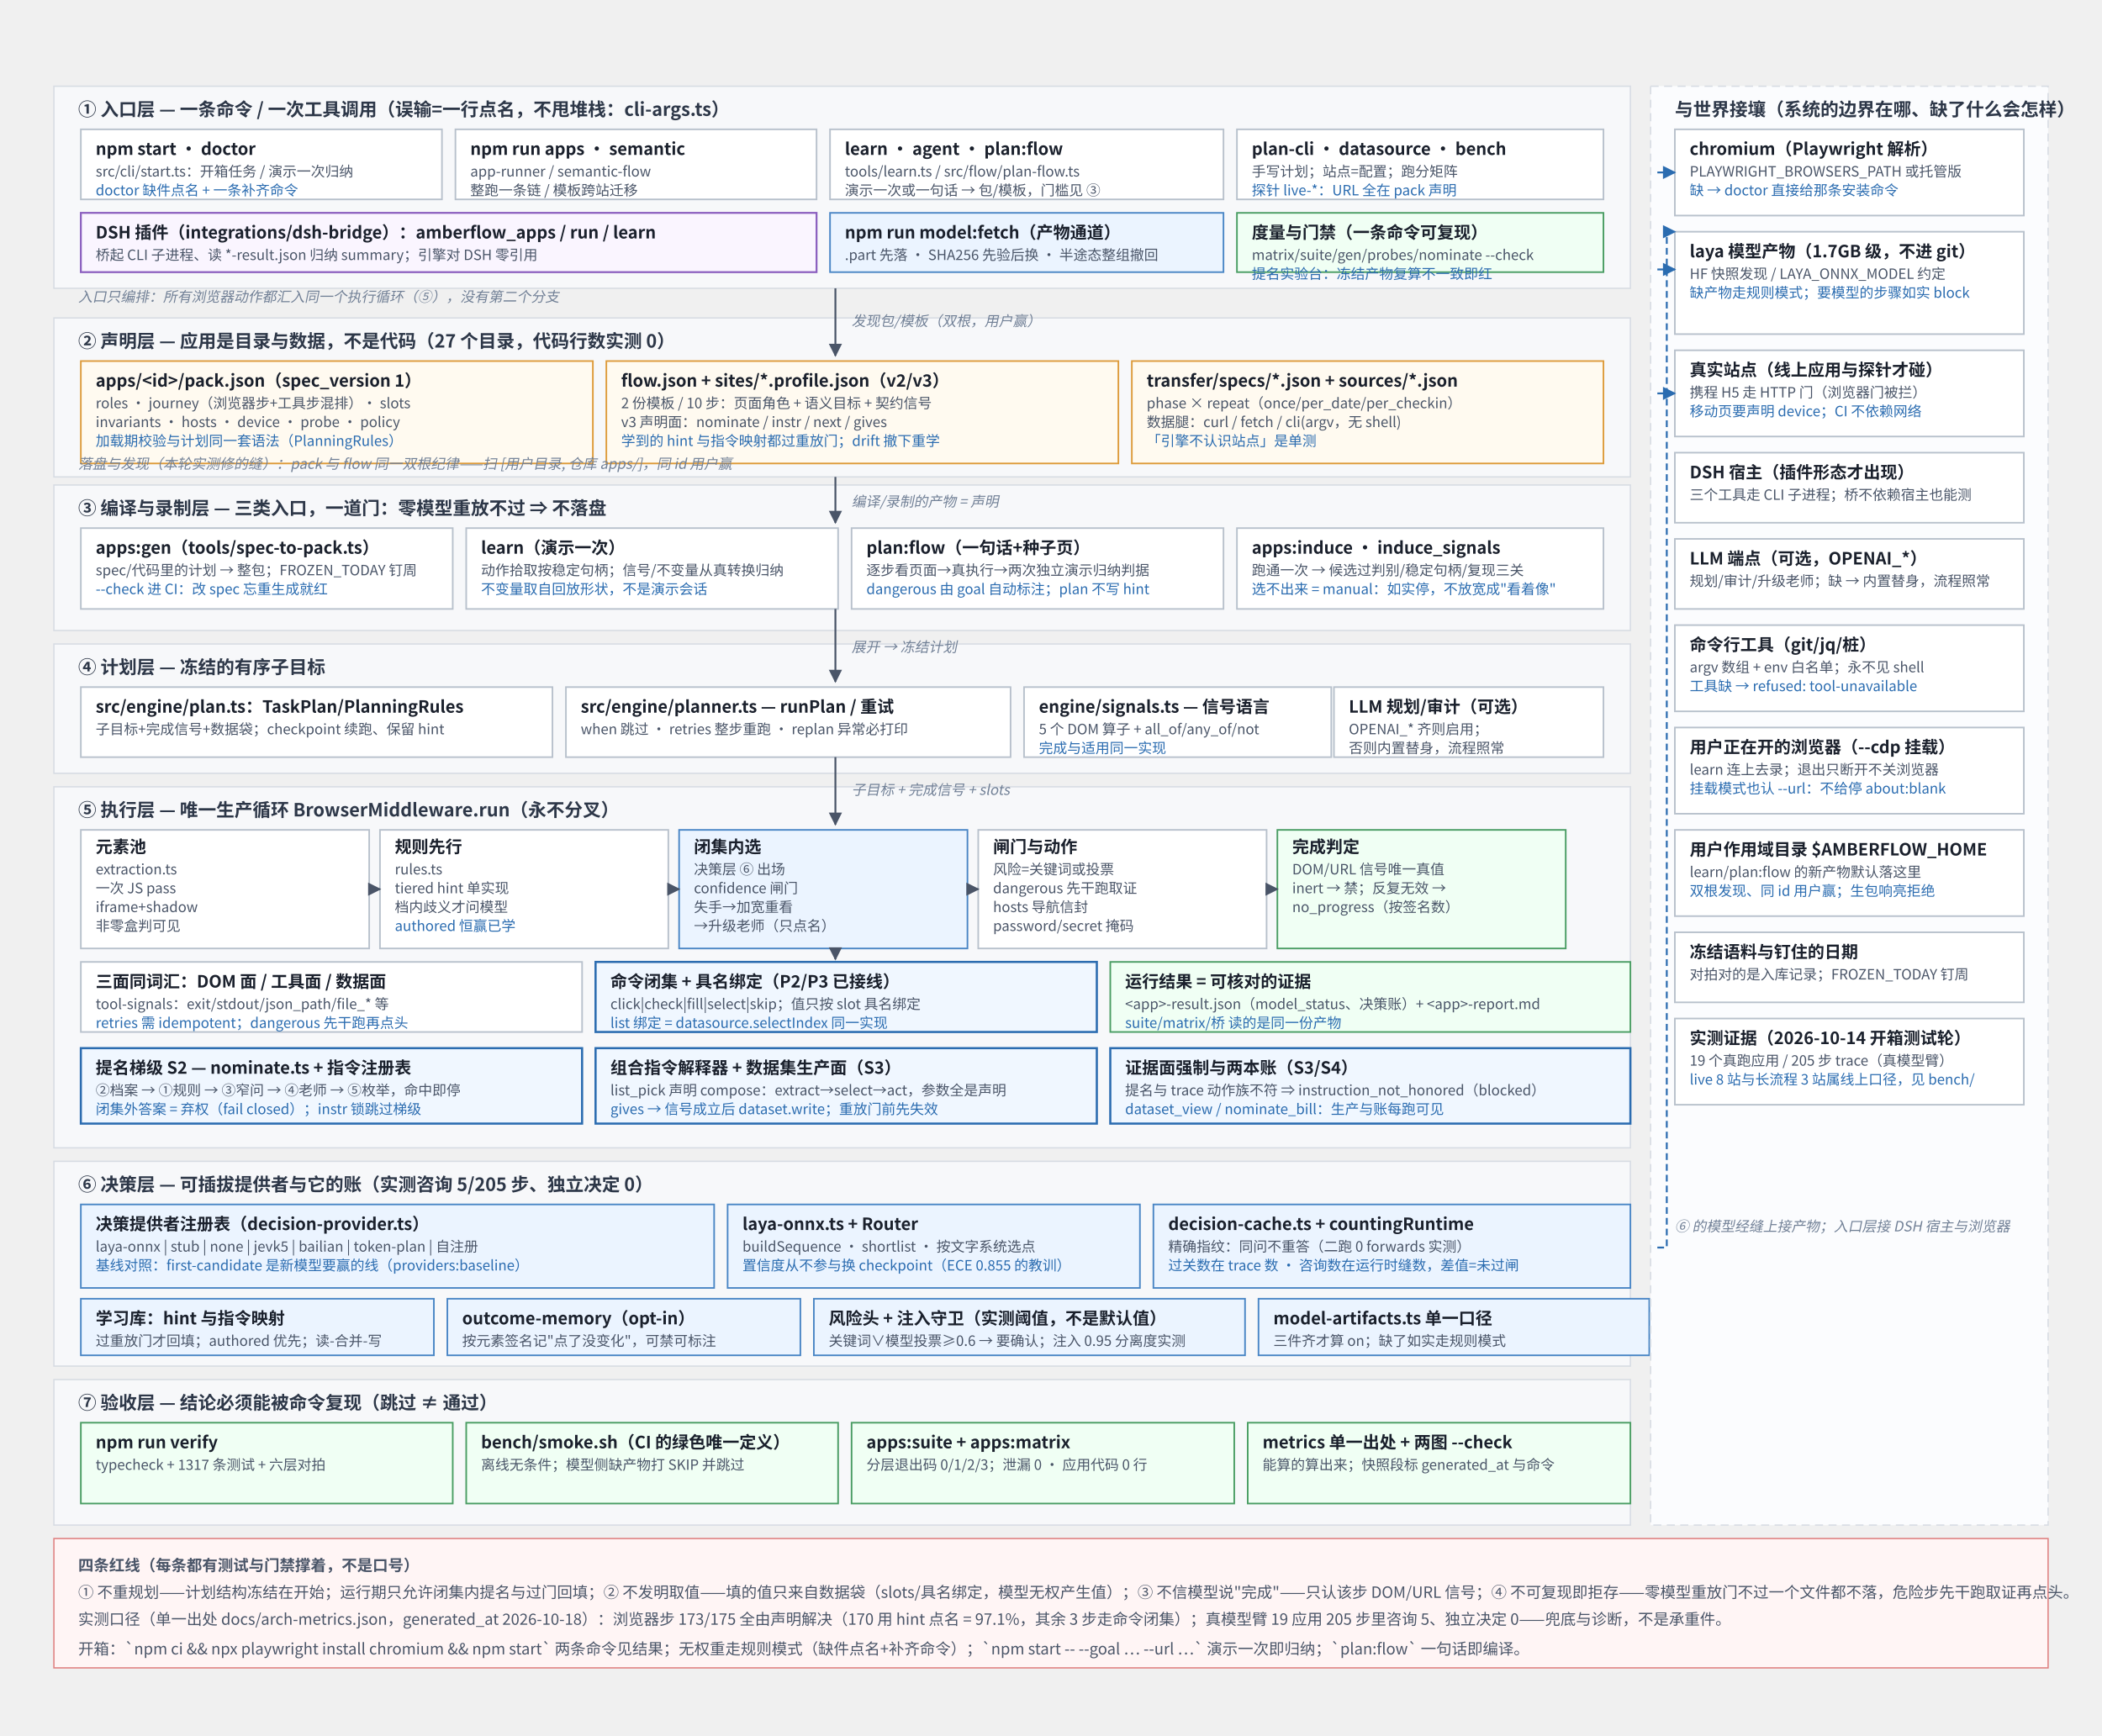
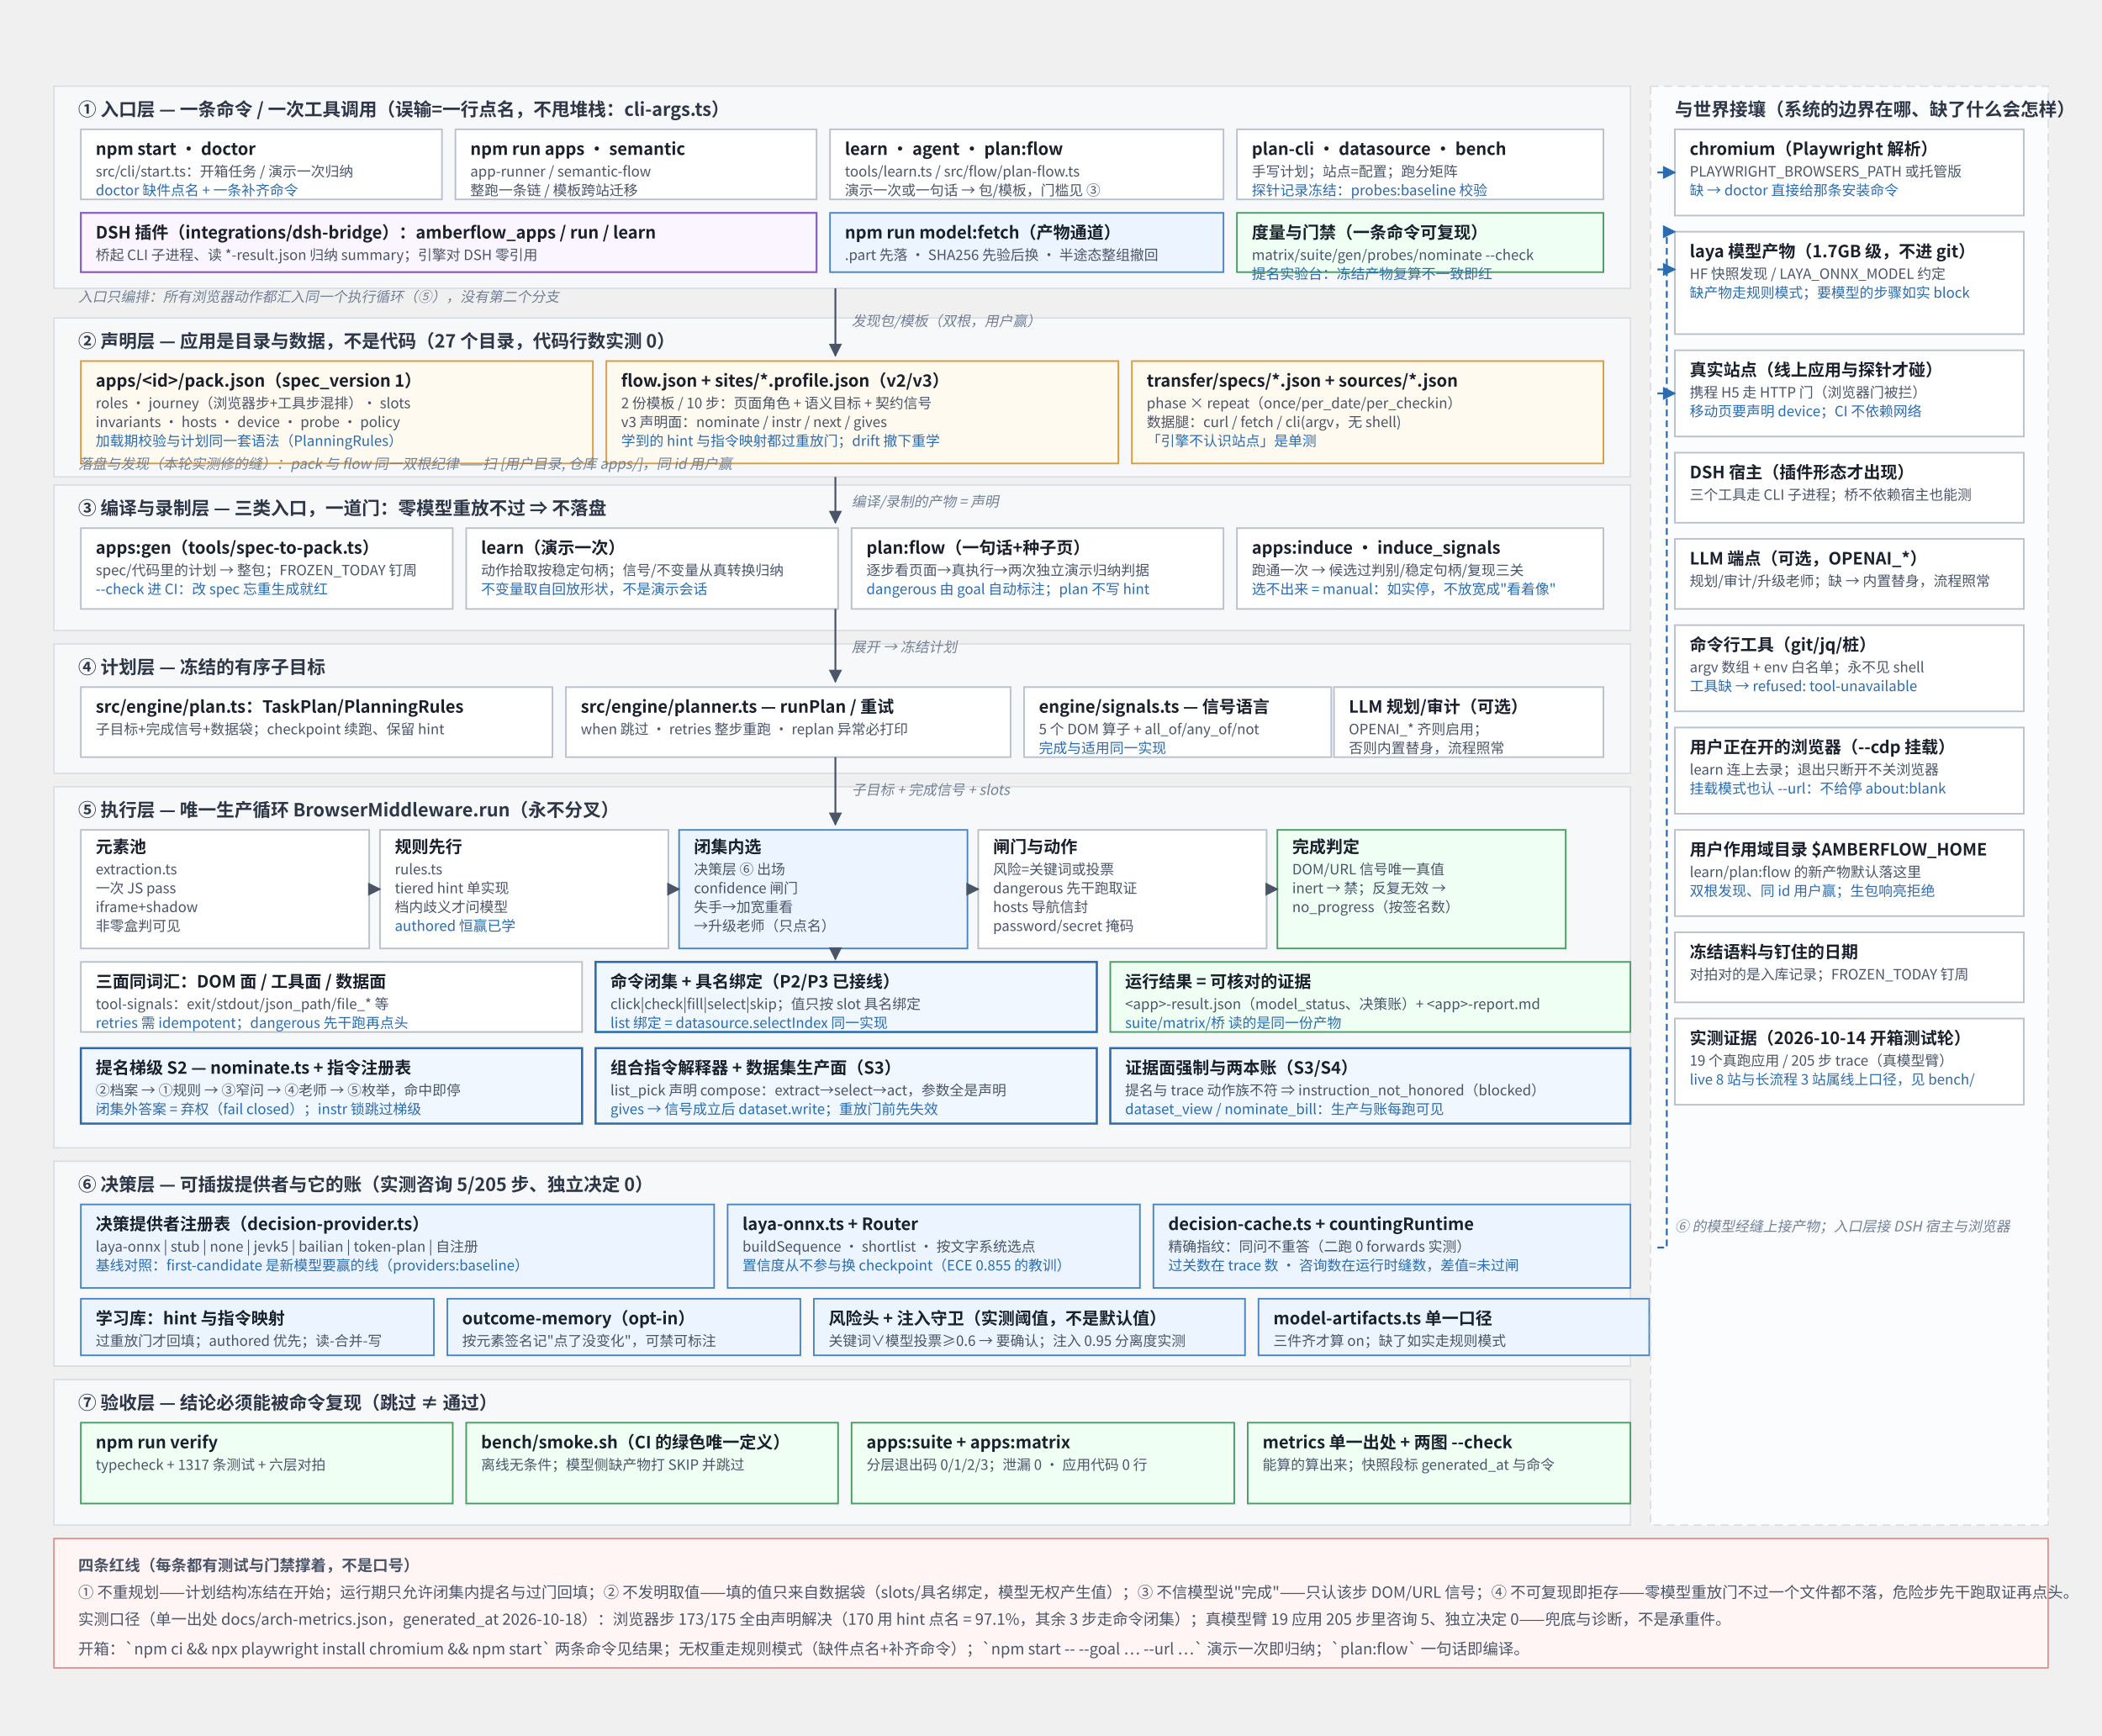
<svg xmlns="http://www.w3.org/2000/svg" width="1560" height="1288" viewBox="0 0 1560 1288" font-family="'PingFang SC','Microsoft YaHei','Noto Sans CJK SC','Source Han Sans CN','Helvetica Neue',Arial,sans-serif">
  <defs>
    <marker id="arr" viewBox="0 0 10 10" refX="9" refY="5" markerWidth="7" markerHeight="7" orient="auto-start-reverse">
      <path d="M0,0 L10,5 L0,10 z" fill="#4a5568" />
    </marker>
    <marker id="arrB" viewBox="0 0 10 10" refX="9" refY="5" markerWidth="7" markerHeight="7" orient="auto-start-reverse">
      <path d="M0,0 L10,5 L0,10 z" fill="#2b6cb0" />
    </marker>
    <style>
.band{fill:#f7f8fa;stroke:#d7dce3;stroke-width:1}
.side{fill:#fbfcfe;stroke-dasharray:6 4}
.red{fill:#fff5f5;stroke:#e08383}
.lay{fill:#2d3748;font-size:13.5px;font-weight:700}
.bx{fill:#fff;stroke:#b8c1cc;stroke-width:1.2}
.bxd{fill:#fffaf0;stroke:#dd9b3b;stroke-width:1.2}
.bxm{fill:#ebf4ff;stroke:#4a86c5;stroke-width:1.2}
.bxe{fill:#f0fff4;stroke:#4a9d63;stroke-width:1.2}
.bxp{fill:#faf5ff;stroke:#8b5fbf;stroke-width:1.4}
.bxnew{fill:#f0f7ff;stroke:#2b6cb0;stroke-width:1.6}
.t{fill:#1a202c;font-size:12.5px;font-weight:600}
.s{fill:#4a5568;font-size:10.5px}
.sm{fill:#2b6cb0;font-size:10.5px}
.ln{stroke:#4a5568;stroke-width:1.4;fill:none}
.lnb{stroke:#2b6cb0;stroke-width:1.4;fill:none;stroke-dasharray:5 3}
.lbl{fill:#718096;font-size:10.5px;font-style:italic}
.foot{fill:#4a5568;font-size:11.5px}
</style>
  </defs>
  <rect x="40" y="64" width="1170" height="150" class="band" />
  <text x="58" y="86" class="lay">① 入口层 — 一条命令 / 一次工具调用（误输=一行点名，不甩堆栈：cli-args.ts）</text>
  <rect x="60" y="96" width="268" height="52" class="bx" />
  <text x="71" y="115" class="t" font-size="12.5">npm start · doctor</text>
  <text x="71" y="131" class="s">src/cli/start.ts：开箱任务 / 演示一次归纳</text>
  <text x="71" y="145" class="sm">doctor 缺件点名 + 一条补齐命令</text>
  <rect x="338" y="96" width="268" height="52" class="bx" />
  <text x="349" y="115" class="t" font-size="12.5">npm run apps · semantic</text>
  <text x="349" y="131" class="s">app-runner / semantic-flow</text>
  <text x="349" y="145" class="s">整跑一条链 / 模板跨站迁移</text>
  <rect x="616" y="96" width="292" height="52" class="bx" />
  <text x="627" y="115" class="t" font-size="12.5">learn · agent · plan:flow</text>
  <text x="627" y="131" class="s">tools/learn.ts / src/flow/plan-flow.ts</text>
  <text x="627" y="145" class="s">演示一次或一句话 → 包/模板，门槛见 ③</text>
  <rect x="918" y="96" width="272" height="52" class="bx" />
  <text x="929" y="115" class="t" font-size="12.5">plan-cli · datasource · bench</text>
  <text x="929" y="131" class="s">手写计划；站点=配置；跑分矩阵</text>
-   <text x="929" y="145" class="sm">探针 live-*：URL 全在 pack 声明</text>
+   <text x="929" y="145" class="sm">探针记录冻结：probes:baseline 校验</text>
  <rect x="60" y="158" width="546" height="44" class="bxp" />
  <text x="71" y="177" class="t" font-size="12.5">DSH 插件（integrations/dsh-bridge）：amberflow_apps / run / learn</text>
  <text x="71" y="193" class="s">桥起 CLI 子进程、读 *-result.json 归纳 summary；引擎对 DSH 零引用</text>
  <rect x="616" y="158" width="292" height="44" class="bxm" />
  <text x="627" y="177" class="t" font-size="12.5">npm run model:fetch（产物通道）</text>
  <text x="627" y="193" class="s">.part 先落 · SHA256 先验后换 · 半途态整组撤回</text>
  <rect x="918" y="158" width="272" height="44" class="bxe" />
  <text x="929" y="177" class="t" font-size="12.5">度量与门禁（一条命令可复现）</text>
  <text x="929" y="193" class="s">matrix/suite/gen/probes/nominate --check</text>
  <text x="929" y="207" class="sm">提名实验台：冻结产物复算不一致即红</text>
  <text x="58" y="224" class="lbl">入口只编排：所有浏览器动作都汇入同一个执行循环（⑤），没有第二个分支</text>
  <rect x="40" y="236" width="1170" height="118" class="band" />
  <text x="58" y="258" class="lay">② 声明层 — 应用是目录与数据，不是代码（27 个目录，代码行数实测 0）</text>
  <rect x="60" y="268" width="380" height="76" class="bxd" />
  <text x="71" y="287" class="t" font-size="12.5">apps/&lt;id&gt;/pack.json（spec_version 1）</text>
  <text x="71" y="303" class="s">roles · journey（浏览器步+工具步混排）· slots</text>
  <text x="71" y="317" class="s">invariants · hosts · device · probe · policy</text>
  <text x="71" y="331" class="sm">加载期校验与计划同一套语法（PlanningRules）</text>
  <rect x="450" y="268" width="380" height="76" class="bxd" />
  <text x="461" y="287" class="t" font-size="12.5">flow.json + sites/*.profile.json（v2/v3）</text>
  <text x="461" y="303" class="s">2 份模板 / 10 步：页面角色 + 语义目标 + 契约信号</text>
  <text x="461" y="317" class="s">v3 声明面：nominate / instr / next / gives</text>
  <text x="461" y="331" class="sm">学到的 hint 与指令映射都过重放门；drift 撤下重学</text>
  <rect x="840" y="268" width="350" height="76" class="bxd" />
  <text x="851" y="287" class="t" font-size="12.5">transfer/specs/*.json + sources/*.json</text>
  <text x="851" y="303" class="s">phase × repeat（once/per_date/per_checkin）</text>
  <text x="851" y="317" class="s">数据腿：curl / fetch / cli(argv，无 shell)</text>
  <text x="851" y="331" class="sm">「引擎不认识站点」是单测</text>
  <text x="58" y="348" class="lbl">落盘与发现（本轮实测修的缝）：pack 与 flow 同一双根纪律——扫 [用户目录, 仓库 apps/]，同 id 用户赢</text>
  <rect x="40" y="360" width="1170" height="108" class="band" />
  <text x="58" y="382" class="lay">③ 编译与录制层 — 三类入口，一道门：零模型重放不过 ⇒ 不落盘</text>
  <rect x="60" y="392" width="276" height="60" class="bx" />
  <text x="71" y="411" class="t" font-size="12.5">apps:gen（tools/spec-to-pack.ts）</text>
  <text x="71" y="427" class="s">spec/代码里的计划 → 整包；FROZEN_TODAY 钉周</text>
  <text x="71" y="441" class="sm">--check 进 CI：改 spec 忘重生成就红</text>
  <rect x="346" y="392" width="276" height="60" class="bx" />
  <text x="357" y="411" class="t" font-size="12.5">learn（演示一次）</text>
  <text x="357" y="427" class="s">动作拾取按稳定句柄；信号/不变量从真转换归纳</text>
  <text x="357" y="441" class="sm">不变量取自回放形状，不是演示会话</text>
  <rect x="632" y="392" width="276" height="60" class="bx" />
  <text x="643" y="411" class="t" font-size="12.5">plan:flow（一句话+种子页）</text>
  <text x="643" y="427" class="s">逐步看页面→真执行→两次独立演示归纳判据</text>
  <text x="643" y="441" class="sm">dangerous 由 goal 自动标注；plan 不写 hint</text>
  <rect x="918" y="392" width="272" height="60" class="bx" />
  <text x="929" y="411" class="t" font-size="12.5">apps:induce · induce_signals</text>
  <text x="929" y="427" class="s">跑通一次 → 候选过判别/稳定句柄/复现三关</text>
  <text x="929" y="441" class="sm">选不出来 = manual：如实停，不放宽成"看着像"</text>
  <rect x="40" y="478" width="1170" height="96" class="band" />
  <text x="58" y="500" class="lay">④ 计划层 — 冻结的有序子目标</text>
  <rect x="60" y="510" width="350" height="52" class="bx" />
  <text x="71" y="529" class="t" font-size="12.5">src/engine/plan.ts：TaskPlan/PlanningRules</text>
  <text x="71" y="545" class="s">子目标+完成信号+数据袋；checkpoint 续跑、保留 hint</text>
  <rect x="420" y="510" width="330" height="52" class="bx" />
  <text x="431" y="529" class="t" font-size="12.5">src/engine/planner.ts — runPlan / 重试</text>
  <text x="431" y="545" class="s">when 跳过 · retries 整步重跑 · replan 异常必打印</text>
  <rect x="760" y="510" width="228" height="52" class="bx" />
  <text x="771" y="529" class="t" font-size="12.5">engine/signals.ts — 信号语言</text>
  <text x="771" y="545" class="s">5 个 DOM 算子 + all_of/any_of/not</text>
  <text x="771" y="559" class="sm">完成与适用同一实现</text>
  <rect x="990" y="510" width="200" height="52" class="bx" />
  <text x="1001" y="529" class="t" font-size="12.5">LLM 规划/审计（可选）</text>
  <text x="1001" y="545" class="s">OPENAI_* 齐则启用；</text>
  <text x="1001" y="559" class="s">否则内置替身，流程照常</text>
  <rect x="40" y="584" width="1170" height="268" class="band" />
  <text x="58" y="606" class="lay">⑤ 执行层 — 唯一生产循环 BrowserMiddleware.run（永不分叉）</text>
  <rect x="60" y="616" width="214" height="88" class="bx" />
  <text x="71" y="633" class="t" font-size="12">元素池</text>
  <text x="71" y="649" class="s">extraction.ts</text>
  <text x="71" y="663" class="s">一次 JS pass</text>
  <text x="71" y="677" class="s">iframe+shadow</text>
  <text x="71" y="691" class="s">非零盒判可见</text>
  <rect x="282" y="616" width="214" height="88" class="bx" />
  <text x="293" y="633" class="t" font-size="12">规则先行</text>
  <text x="293" y="649" class="s">rules.ts</text>
  <text x="293" y="663" class="s">tiered hint 单实现</text>
  <text x="293" y="677" class="s">档内歧义才问模型</text>
  <text x="293" y="691" class="sm">authored 恒赢已学</text>
  <path class="ln" d="M274,660 H282" marker-end="url(#arr)" />
  <rect x="504" y="616" width="214" height="88" class="bxm" />
  <text x="515" y="633" class="t" font-size="12">闭集内选</text>
  <text x="515" y="649" class="s">决策层 ⑥ 出场</text>
  <text x="515" y="663" class="s">confidence 闸门</text>
  <text x="515" y="677" class="s">失手→加宽重看</text>
  <text x="515" y="691" class="s">→升级老师（只点名）</text>
  <path class="ln" d="M496,660 H504" marker-end="url(#arr)" />
  <rect x="726" y="616" width="214" height="88" class="bx" />
  <text x="737" y="633" class="t" font-size="12">闸门与动作</text>
  <text x="737" y="649" class="s">风险=关键词或投票</text>
  <text x="737" y="663" class="s">dangerous 先干跑取证</text>
  <text x="737" y="677" class="s">hosts 导航信封</text>
  <text x="737" y="691" class="s">password/secret 掩码</text>
  <path class="ln" d="M718,660 H726" marker-end="url(#arr)" />
  <rect x="948" y="616" width="214" height="88" class="bxe" />
  <text x="959" y="633" class="t" font-size="12">完成判定</text>
  <text x="959" y="649" class="s">DOM/URL 信号唯一真值</text>
  <text x="959" y="663" class="s">inert → 禁；反复无效 →</text>
  <text x="959" y="677" class="s">no_progress（按签名数）</text>
  <path class="ln" d="M940,660 H948" marker-end="url(#arr)" />
  <rect x="60" y="714" width="372" height="52" class="bx" />
  <text x="71" y="733" class="t" font-size="12.5">三面同词汇：DOM 面 / 工具面 / 数据面</text>
  <text x="71" y="749" class="s">tool-signals：exit/stdout/json_path/file_* 等</text>
  <text x="71" y="763" class="sm">retries 需 idempotent；dangerous 先干跑再点头</text>
  <rect x="442" y="714" width="372" height="52" class="bxnew" />
  <text x="453" y="733" class="t" font-size="12.5">命令闭集 + 具名绑定（P2/P3 已接线）</text>
  <text x="453" y="749" class="s">click|check|fill|select|skip；值只按 slot 具名绑定</text>
  <text x="453" y="763" class="sm">list 绑定 = datasource.selectIndex 同一实现</text>
  <rect x="824" y="714" width="386" height="52" class="bxe" />
  <text x="835" y="733" class="t" font-size="12.5">运行结果 = 可核对的证据</text>
  <text x="835" y="749" class="s">&lt;app&gt;-result.json（model_status、决策账）+ &lt;app&gt;-report.md</text>
  <text x="835" y="763" class="sm">suite/matrix/桥 读的是同一份产物</text>
  <rect x="60" y="778" width="372" height="56" class="bxnew" />
  <text x="71" y="797" class="t" font-size="12.5">提名梯级 S2 — nominate.ts + 指令注册表</text>
  <text x="71" y="813" class="s">②档案 → ①规则 → ③窄问 → ④老师 → ⑤枚举，命中即停</text>
  <text x="71" y="827" class="sm">闭集外答案 = 弃权（fail closed）；instr 锁跳过梯级</text>
  <rect x="442" y="778" width="372" height="56" class="bxnew" />
  <text x="453" y="797" class="t" font-size="12.5">组合指令解释器 + 数据集生产面（S3）</text>
  <text x="453" y="813" class="s">list_pick 声明 compose：extract→select→act，参数全是声明</text>
  <text x="453" y="827" class="sm">gives → 信号成立后 dataset.write；重放门前先失效</text>
  <rect x="824" y="778" width="386" height="56" class="bxnew" />
  <text x="835" y="797" class="t" font-size="12.5">证据面强制与两本账（S3/S4）</text>
  <text x="835" y="813" class="s">提名与 trace 动作族不符 ⇒ instruction_not_honored（blocked）</text>
  <text x="835" y="827" class="sm">dataset_view / nominate_bill：生产与账每跑可见</text>
  <rect x="40" y="862" width="1170" height="152" class="band" />
  <text x="58" y="884" class="lay">⑥ 决策层 — 可插拔提供者与它的账（实测咨询 5/205 步、独立决定 0）</text>
  <rect x="60" y="894" width="470" height="62" class="bxm" />
  <text x="71" y="913" class="t" font-size="12.5">决策提供者注册表（decision-provider.ts）</text>
  <text x="71" y="929" class="s">laya-onnx | stub | none | jevk5 | bailian | token-plan | 自注册</text>
  <text x="71" y="943" class="sm">基线对照：first-candidate 是新模型要赢的线（providers:baseline）</text>
  <rect x="540" y="894" width="306" height="62" class="bxm" />
  <text x="551" y="913" class="t" font-size="12.5">laya-onnx.ts + Router</text>
  <text x="551" y="929" class="s">buildSequence · shortlist · 按文字系统选点</text>
  <text x="551" y="943" class="sm">置信度从不参与换 checkpoint（ECE 0.855 的教训）</text>
  <rect x="856" y="894" width="354" height="62" class="bxm" />
  <text x="867" y="913" class="t" font-size="12.5">decision-cache.ts + countingRuntime</text>
  <text x="867" y="929" class="s">精确指纹：同问不重答（二跑 0 forwards 实测）</text>
  <text x="867" y="943" class="sm">过关数在 trace 数 · 咨询数在运行时缝数，差值=未过闸</text>
  <rect x="60" y="964" width="262" height="42" class="bxm" />
  <text x="71" y="983" class="t" font-size="12.5">学习库：hint 与指令映射</text>
  <text x="71" y="999" class="s">过重放门才回填；authored 优先；读-合并-写</text>
  <rect x="332" y="964" width="262" height="42" class="bxm" />
  <text x="343" y="983" class="t" font-size="12.5">outcome-memory（opt-in）</text>
  <text x="343" y="999" class="s">按元素签名记"点了没变化"，可禁可标注</text>
  <rect x="604" y="964" width="320" height="42" class="bxm" />
  <text x="615" y="983" class="t" font-size="12.5">风险头 + 注入守卫（实测阈值，不是默认值）</text>
  <text x="615" y="999" class="s">关键词∨模型投票≥0.6 → 要确认；注入 0.95 分离度实测</text>
  <rect x="934" y="964" width="290" height="42" class="bxm" />
  <text x="945" y="983" class="t" font-size="12.5">model-artifacts.ts 单一口径</text>
  <text x="945" y="999" class="s">三件齐才算 on；缺了如实走规则模式</text>
  <rect x="40" y="1024" width="1170" height="108" class="band" />
  <text x="58" y="1046" class="lay">⑦ 验收层 — 结论必须能被命令复现（跳过 ≠ 通过）</text>
  <rect x="60" y="1056" width="276" height="60" class="bxe" />
  <text x="71" y="1075" class="t" font-size="12.5">npm run verify</text>
  <text x="71" y="1091" class="s">typecheck + 1317 条测试 + 六层对拍</text>
  <rect x="346" y="1056" width="276" height="60" class="bxe" />
  <text x="357" y="1075" class="t" font-size="12.5">bench/smoke.sh（CI 的绿色唯一定义）</text>
  <text x="357" y="1091" class="s">离线无条件；模型侧缺产物打 SKIP 并跳过</text>
  <rect x="632" y="1056" width="284" height="60" class="bxe" />
  <text x="643" y="1075" class="t" font-size="12.5">apps:suite + apps:matrix</text>
  <text x="643" y="1091" class="s">分层退出码 0/1/2/3；泄漏 0 · 应用代码 0 行</text>
  <rect x="926" y="1056" width="284" height="60" class="bxe" />
  <text x="937" y="1075" class="t" font-size="12.5">metrics 单一出处 + 两图 --check</text>
  <text x="937" y="1091" class="s">能算的算出来；快照段标 generated_at 与命令</text>
  <rect x="1225" y="64" width="295" height="1068" class="band side" />
  <text x="1243" y="86" class="lay">与世界接壤（系统的边界在哪、缺了什么会怎样）</text>
  <rect x="1243" y="96" width="259" height="64" class="bx" />
  <text x="1254" y="115" class="t" font-size="12.5">chromium（Playwright 解析）</text>
  <text x="1254" y="131" class="s">PLAYWRIGHT_BROWSERS_PATH 或托管版</text>
  <text x="1254" y="145" class="sm">缺 → doctor 直接给那条安装命令</text>
  <rect x="1243" y="172" width="259" height="76" class="bx" />
  <text x="1254" y="191" class="t" font-size="12.5">laya 模型产物（1.7GB 级，不进 git）</text>
  <text x="1254" y="207" class="s">HF 快照发现 / LAYA_ONNX_MODEL 约定</text>
  <text x="1254" y="221" class="sm">缺产物走规则模式；要模型的步骤如实 block</text>
  <rect x="1243" y="260" width="259" height="64" class="bx" />
  <text x="1254" y="279" class="t" font-size="12.5">真实站点（线上应用与探针才碰）</text>
  <text x="1254" y="295" class="s">携程 H5 走 HTTP 门（浏览器门被拦）</text>
  <text x="1254" y="309" class="sm">移动页要声明 device；CI 不依赖网络</text>
  <rect x="1243" y="336" width="259" height="52" class="bx" />
  <text x="1254" y="355" class="t" font-size="12.5">DSH 宿主（插件形态才出现）</text>
  <text x="1254" y="371" class="s">三个工具走 CLI 子进程；桥不依赖宿主也能测</text>
  <rect x="1243" y="400" width="259" height="52" class="bx" />
  <text x="1254" y="419" class="t" font-size="12.5">LLM 端点（可选，OPENAI_*）</text>
  <text x="1254" y="435" class="s">规划/审计/升级老师；缺 → 内置替身，流程照常</text>
  <rect x="1243" y="464" width="259" height="64" class="bx" />
  <text x="1254" y="483" class="t" font-size="12.5">命令行工具（git/jq/桩）</text>
  <text x="1254" y="499" class="s">argv 数组 + env 白名单；永不见 shell</text>
  <text x="1254" y="513" class="sm">工具缺 → refused: tool-unavailable</text>
  <rect x="1243" y="540" width="259" height="64" class="bx" />
  <text x="1254" y="559" class="t" font-size="12.5">用户正在开的浏览器（--cdp 挂载）</text>
  <text x="1254" y="575" class="s">learn 连上去录；退出只断开不关浏览器</text>
  <text x="1254" y="589" class="sm">挂载模式也认 --url：不给停 about:blank</text>
  <rect x="1243" y="616" width="259" height="64" class="bx" />
  <text x="1254" y="635" class="t" font-size="12.5">用户作用域目录 $AMBERFLOW_HOME</text>
  <text x="1254" y="651" class="s">learn/plan:flow 的新产物默认落这里</text>
  <text x="1254" y="665" class="sm">双根发现、同 id 用户赢；生包响亮拒绝</text>
  <rect x="1243" y="692" width="259" height="52" class="bx" />
  <text x="1254" y="711" class="t" font-size="12.5">冻结语料与钉住的日期</text>
  <text x="1254" y="727" class="s">对拍对的是入库记录；FROZEN_TODAY 钉周</text>
  <rect x="1243" y="756" width="259" height="64" class="bx" />
  <text x="1254" y="775" class="t" font-size="12.5">实测证据（2026-10-14 开箱测试轮）</text>
  <text x="1254" y="791" class="s">19 个真跑应用 / 205 步 trace（真模型臂）</text>
  <text x="1254" y="805" class="sm">live 8 站与长流程 3 站属线上口径，见 bench/</text>
  <path class="lnb" d="M1230,128 H1243" marker-end="url(#arrB)" />
  <path class="lnb" d="M1230,200 H1243" marker-end="url(#arrB)" />
  <path class="lnb" d="M1230,292 H1243" marker-end="url(#arrB)" />
  <path class="lnb" d="M1230,926 H1237 V172 H1243" marker-end="url(#arrB)" />
  <text x="1243" y="914" class="lbl">⑥ 的模型经缝上接产物；入口层接 DSH 宿主与浏览器</text>
  <path class="ln" d="M620,214 V264" marker-end="url(#arr)" />
  <text x="632" y="242" class="lbl">发现包/模板（双根，用户赢）</text>
  <path class="ln" d="M620,354 V388" marker-end="url(#arr)" />
  <text x="632" y="376" class="lbl">编译/录制的产物 = 声明</text>
  <path class="ln" d="M620,452 V506" marker-end="url(#arr)" />
  <text x="632" y="484" class="lbl">展开 → 冻结计划</text>
  <path class="ln" d="M620,562 V612" marker-end="url(#arr)" />
  <text x="632" y="590" class="lbl">子目标 + 完成信号 + slots</text>
  <path class="ln" d="M620,704 V712" marker-end="url(#arr)" />
  <rect x="40" y="1142" width="1480" height="96" class="band red" />
  <text x="58" y="1166" class="foot" font-weight="700">四条红线（每条都有测试与门禁撑着，不是口号）</text>
  <text x="58" y="1186" class="foot">① 不重规划——计划结构冻结在开始；运行期只允许闭集内提名与过门回填；② 不发明取值——填的值只来自数据袋（slots/具名绑定，模型无权产生值）；③ 不信模型说"完成"——只认该步 DOM/URL 信号；④ 不可复现即拒存——零模型重放门不过一个文件都不落，危险步先干跑取证再点头。</text>
  <text x="58" y="1206" class="foot">实测口径（单一出处 docs/arch-metrics.json，generated_at 2026-10-18）：浏览器步 173/175 全由声明解决（170 用 hint 点名 = 97.1%，其余 3 步走命令闭集）；真模型臂 19 应用 205 步里咨询 5、独立决定 0——兜底与诊断，不是承重件。</text>
  <text x="58" y="1228" class="foot">开箱：`npm ci &amp;&amp; npx playwright install chromium &amp;&amp; npm start` 两条命令见结果；无权重走规则模式（缺件点名+补齐命令）；`npm start -- --goal … --url …` 演示一次即归纳；`plan:flow` 一句话即编译。</text>
</svg>
